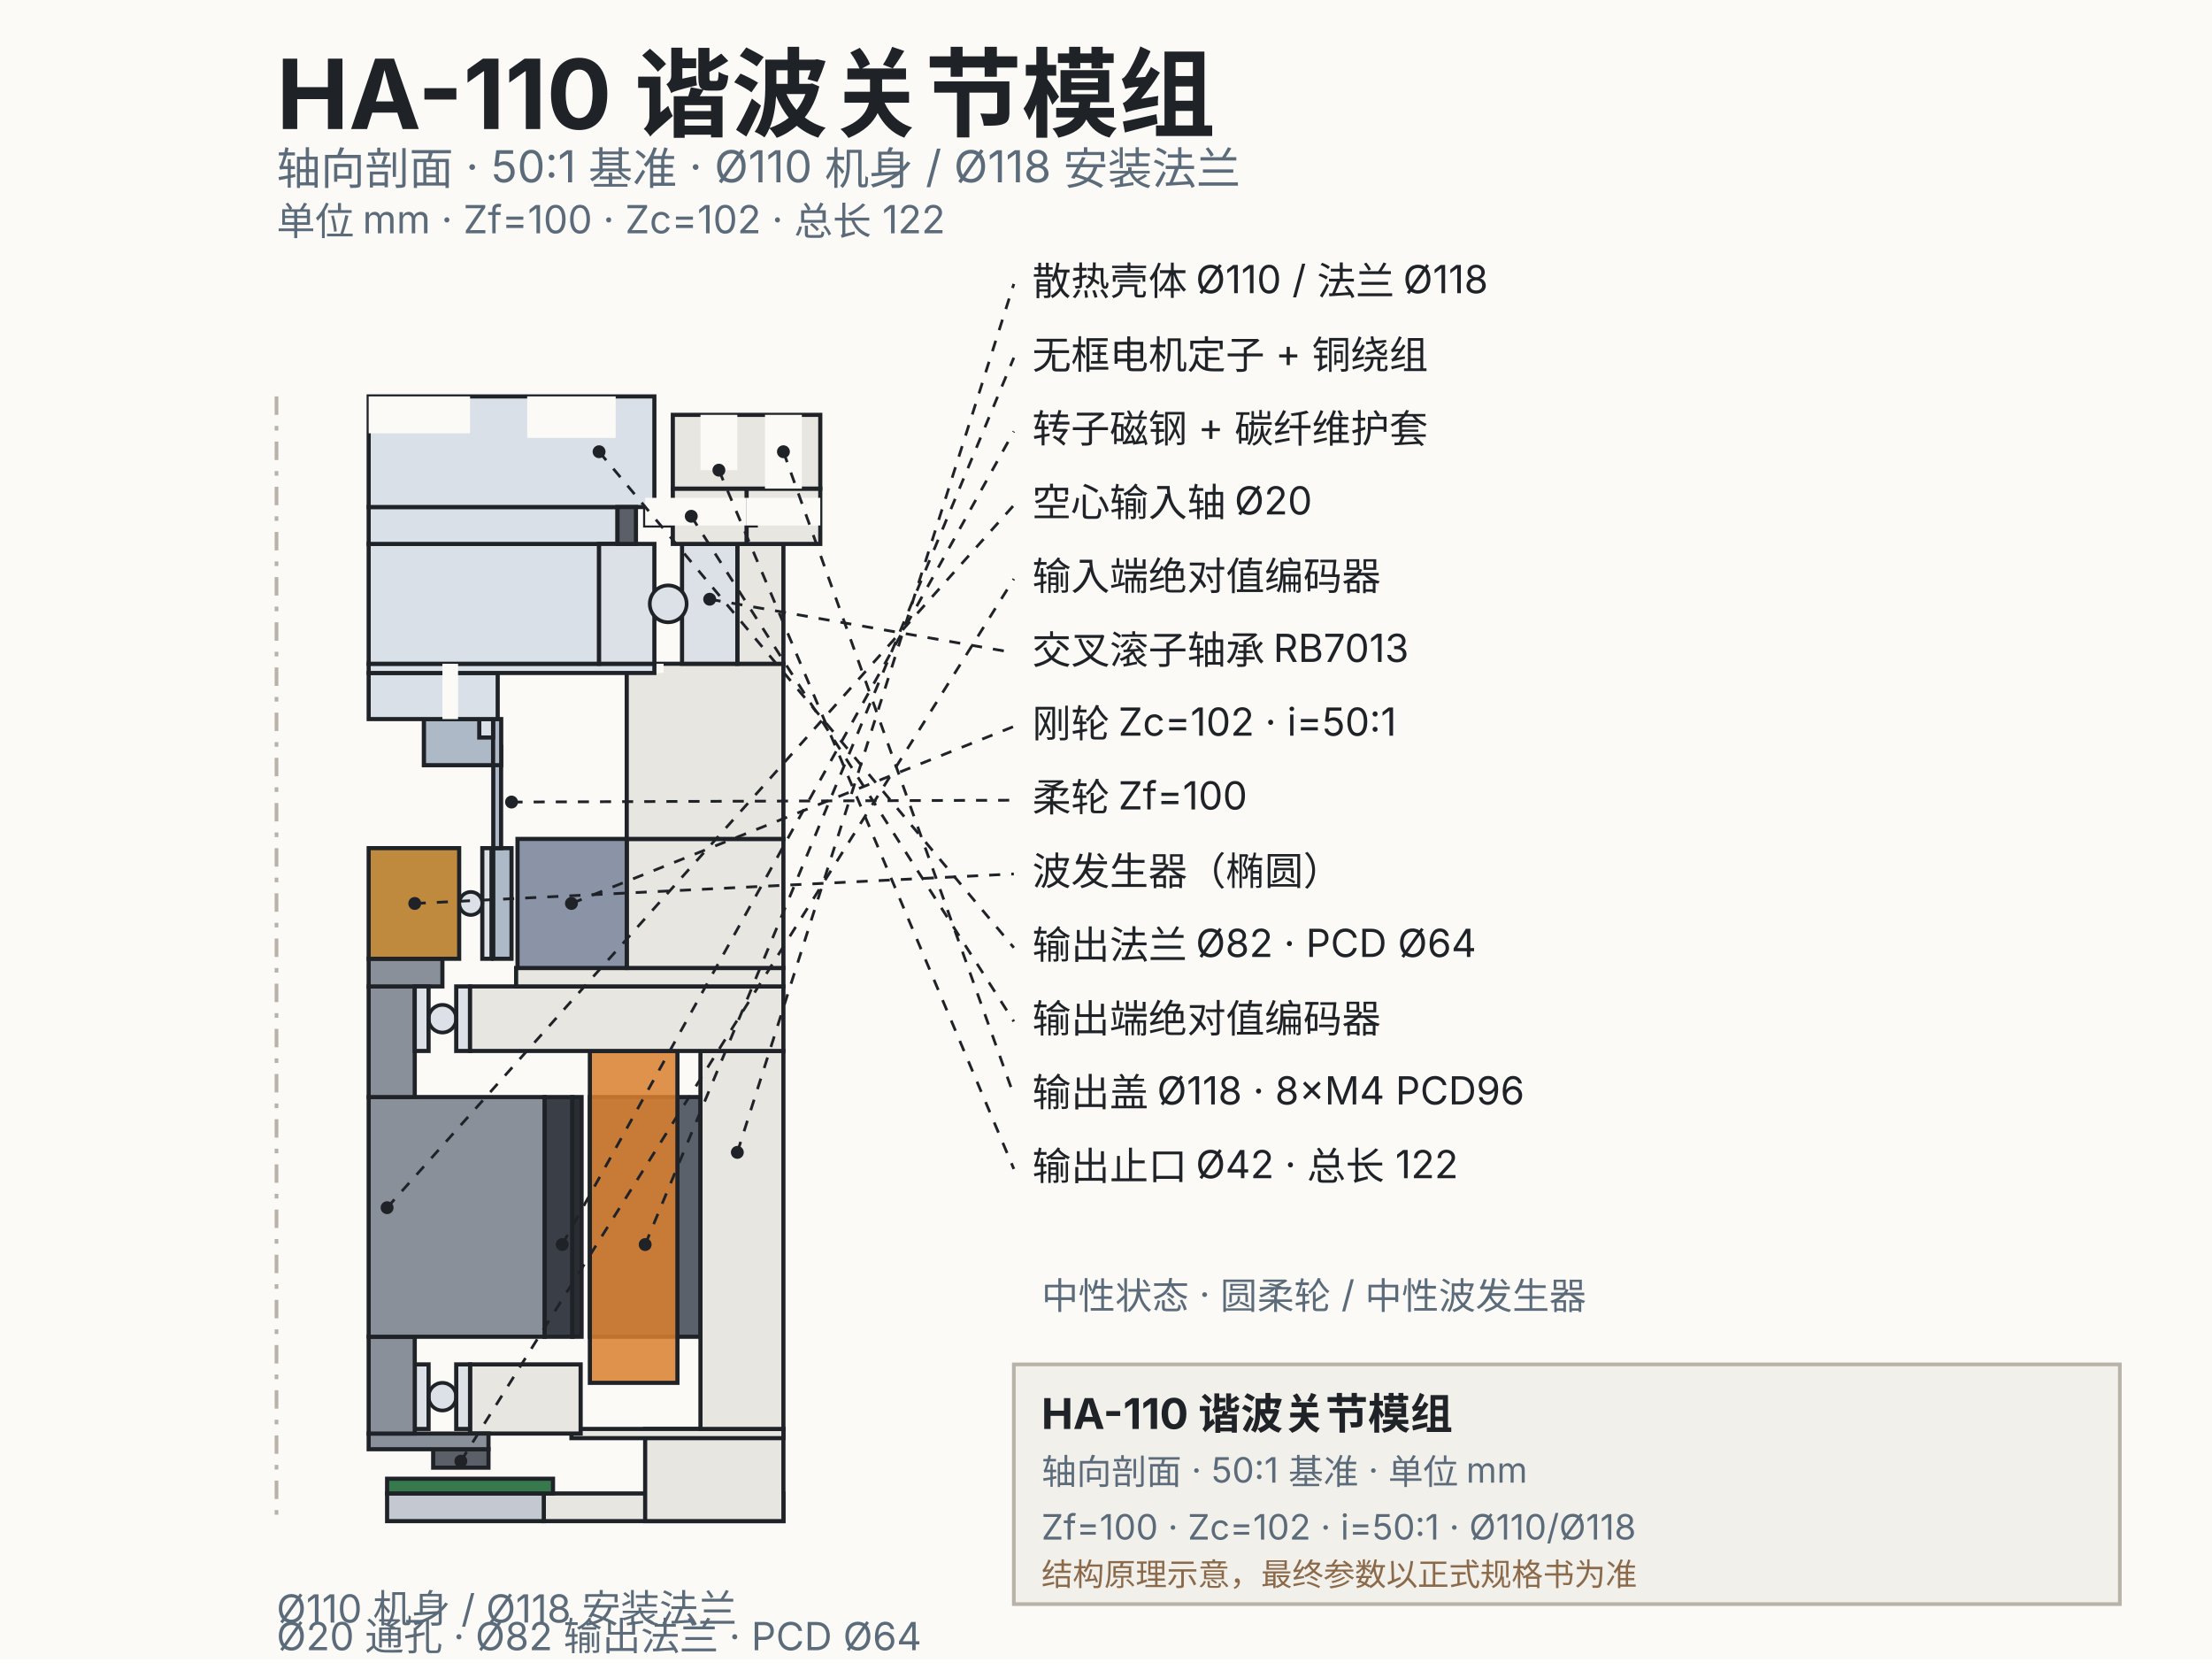
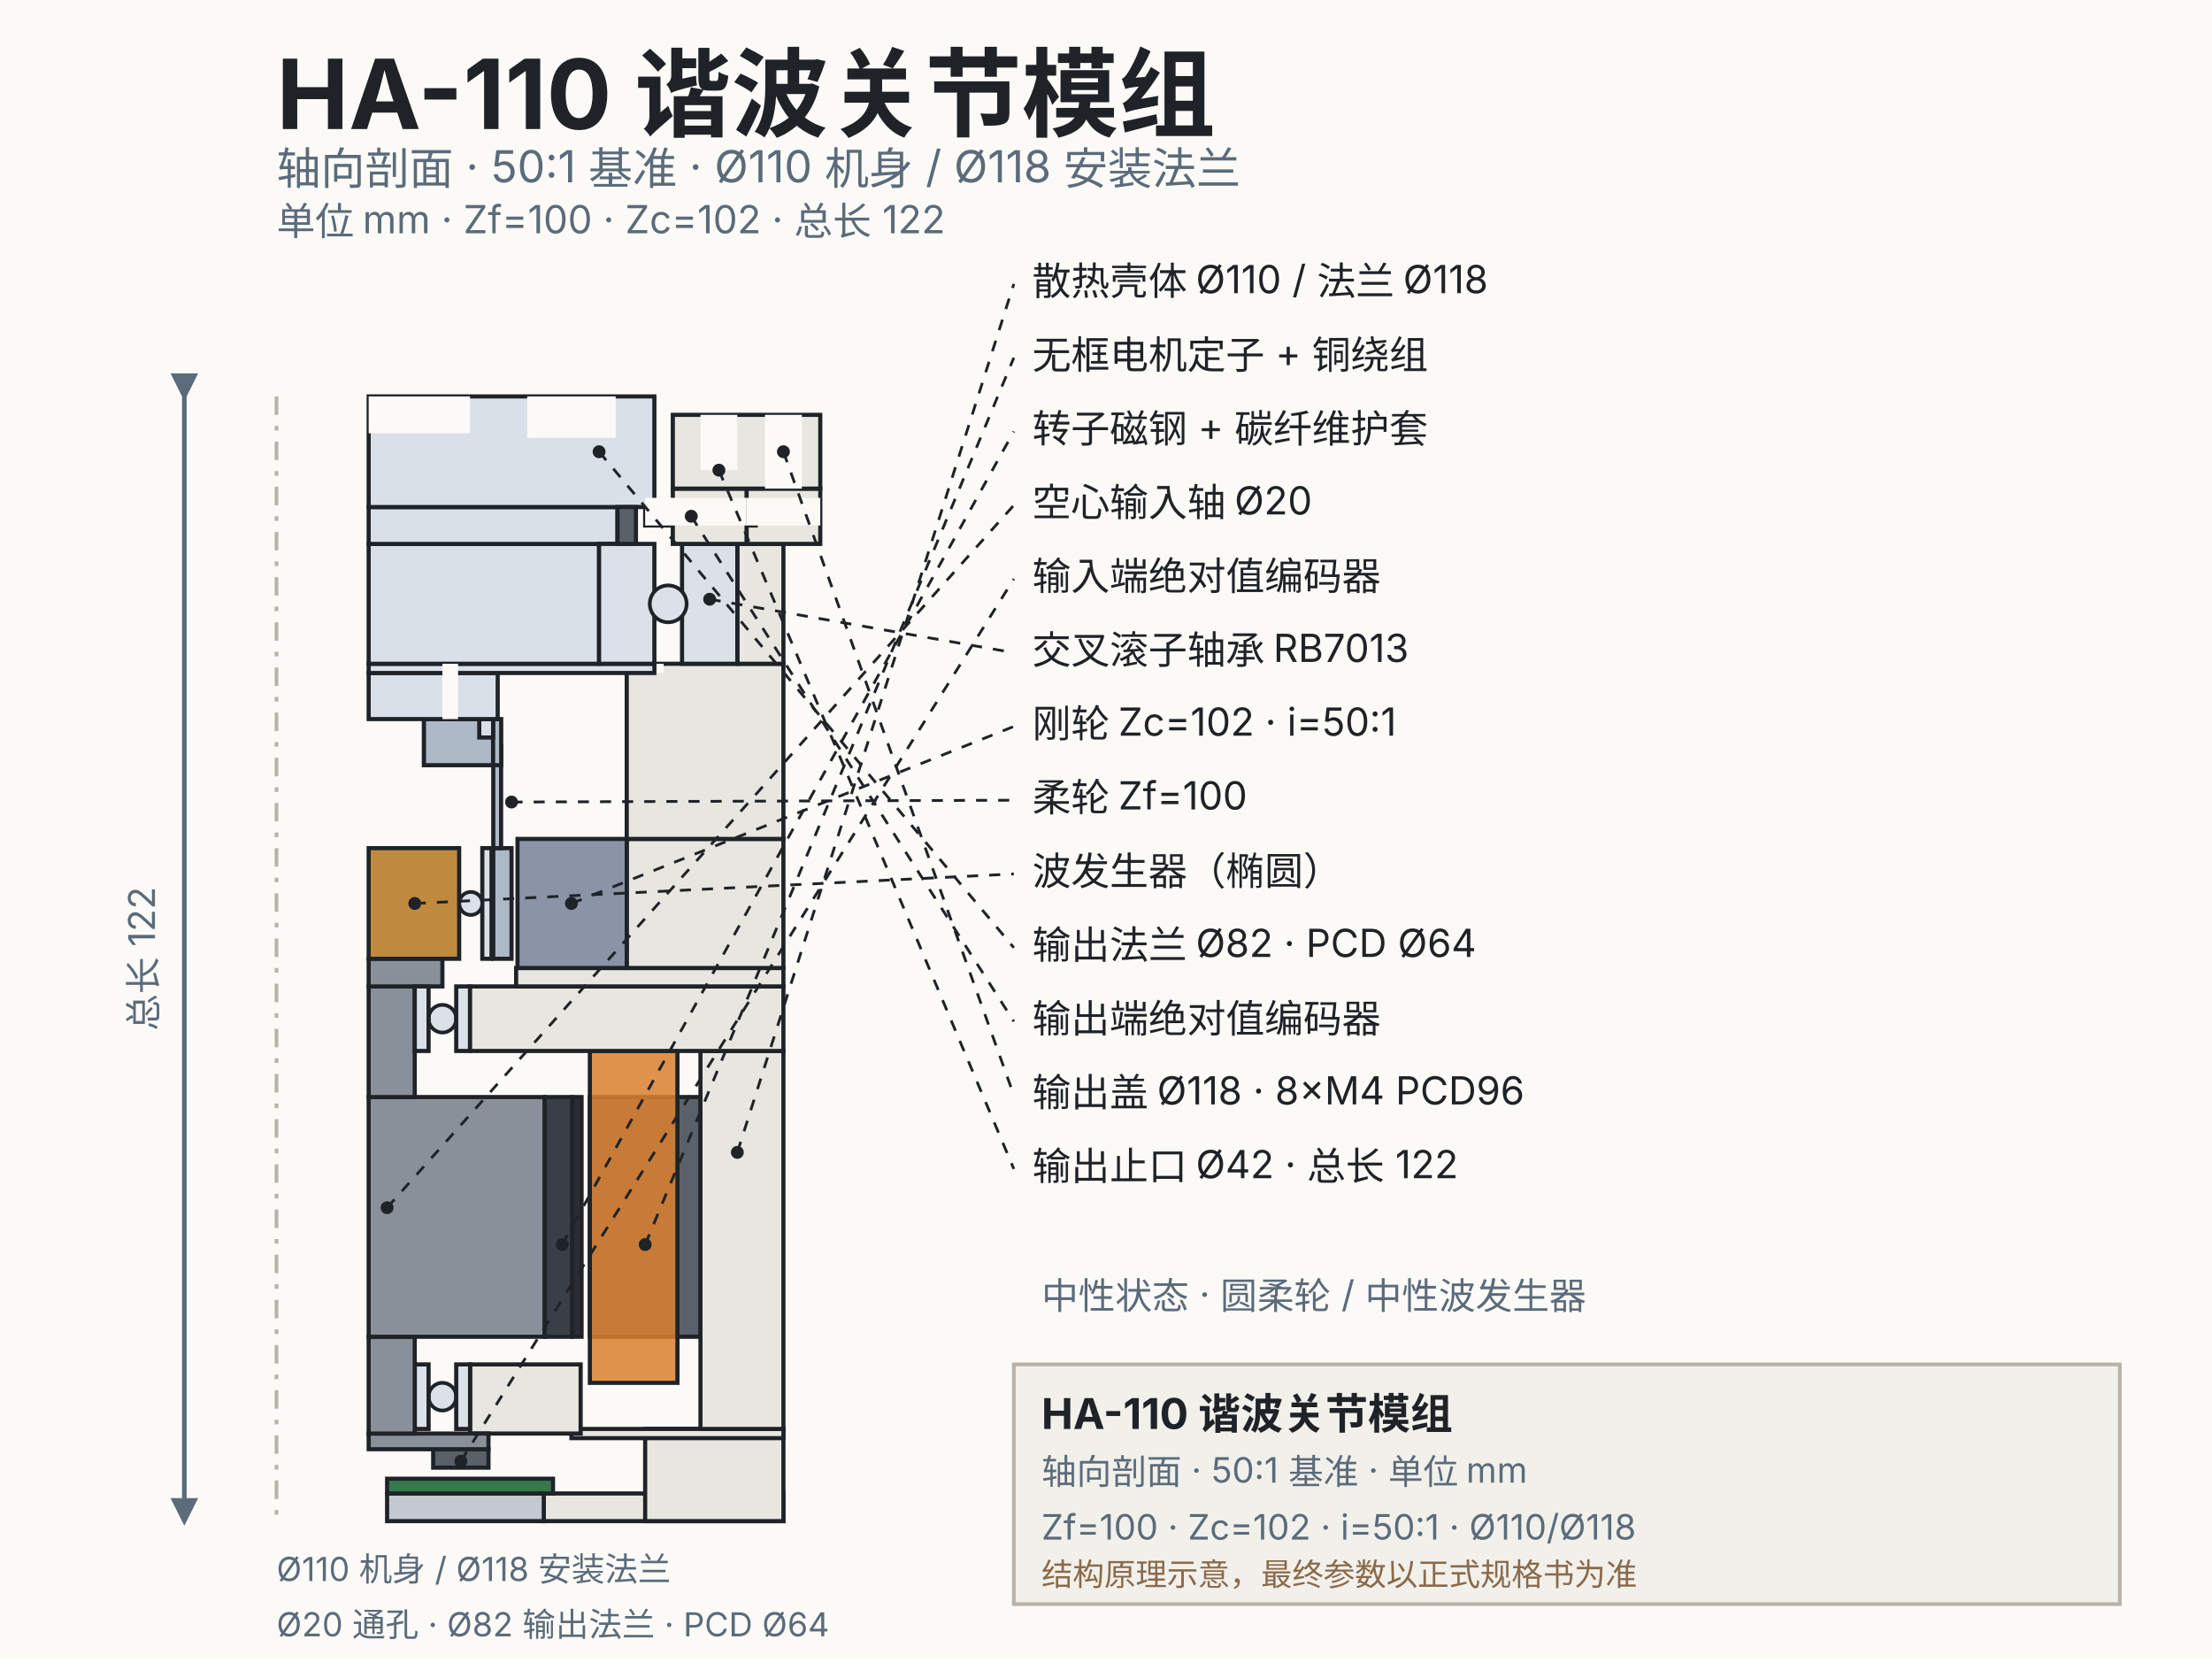
<svg xmlns="http://www.w3.org/2000/svg" viewBox="0 0 240 182" width="960" height="728" font-family="Inter, Noto Sans SC, Arial, sans-serif">
  <rect width="240" height="180" fill="#FBFAF7" />
  <text x="30.00" y="14.00" font-size="10.5" fill="#1F2328" font-weight="700" text-anchor="start">HA-110 谐波关节模组</text>
  <text x="30.00" y="20.00" font-size="4.8" fill="#5B6B7A" font-weight="400" text-anchor="start">轴向剖面 · 50:1 基准 · Ø110 机身 / Ø118 安装法兰</text>
  <text x="30.00" y="25.50" font-size="4.2" fill="#5B6B7A" font-weight="400" text-anchor="start">单位 mm · Zf=100 · Zc=102 · 总长 122</text>
  <line x1="30.00" y1="43.00" x2="30.00" y2="165.00" stroke="#B8B2A8" stroke-width="0.4" stroke-dasharray="2 1.2 0.5 1.2" />
  <rect x="59.00" y="162.00" width="26.00" height="3.00" fill="#E8E6E0" fill-opacity="1.0" stroke="#1F2328" stroke-width="0.45" />
  <rect x="70.00" y="155.00" width="15.00" height="10.00" fill="#E8E6E0" fill-opacity="1.0" stroke="#1F2328" stroke-width="0.45" />
  <rect x="62.00" y="155.00" width="23.00" height="1.00" fill="#E8E6E0" fill-opacity="1.0" stroke="#1F2328" stroke-width="0.45" />
  <rect x="51.00" y="148.00" width="12.00" height="7.50" fill="#E8E6E0" fill-opacity="1.0" stroke="#1F2328" stroke-width="0.45" />
  <rect x="42.00" y="162.00" width="17.00" height="3.00" fill="#C4C9D1" fill-opacity="1.0" stroke="#1F2328" stroke-width="0.45" />
  <rect x="42.00" y="160.40" width="18.00" height="1.60" fill="#1F6B3A" fill-opacity="0.9" stroke="#1F2328" stroke-width="0.45" />
  <rect x="47.00" y="157.20" width="6.00" height="2.00" fill="#5A5F68" fill-opacity="1.0" stroke="#1F2328" stroke-width="0.45" />
  <rect x="40.00" y="155.50" width="13.00" height="1.70" fill="#8A9099" fill-opacity="1.0" stroke="#1F2328" stroke-width="0.45" />
  <circle cx="48.00" cy="151.50" r="1.50" fill="#DCE1E8" stroke="#1F2328" stroke-width="0.4" />
  <rect x="49.50" y="148.00" width="1.50" height="7.00" fill="#DCE1E8" fill-opacity="1.0" stroke="#1F2328" stroke-width="0.45" />
  <rect x="45.00" y="148.00" width="1.50" height="7.00" fill="#DCE1E8" fill-opacity="1.0" stroke="#1F2328" stroke-width="0.45" />
  <rect x="40.00" y="145.00" width="5.00" height="10.50" fill="#8A9099" fill-opacity="1.0" stroke="#1F2328" stroke-width="0.45" />
  <rect x="40.00" y="119.00" width="19.10" height="26.00" fill="#8A9099" fill-opacity="1.0" stroke="#1F2328" stroke-width="0.45" />
  <rect x="59.10" y="119.00" width="3.00" height="26.00" fill="#3A3F47" fill-opacity="1.0" stroke="#1F2328" stroke-width="0.45" />
  <rect x="62.10" y="119.00" width="1.00" height="26.00" fill="#2A2D33" fill-opacity="1.0" stroke="#1F2328" stroke-width="0.45" />
  <rect x="64.00" y="119.00" width="12.00" height="26.00" fill="#5B616B" fill-opacity="1.0" stroke="#1F2328" stroke-width="0.45" />
  <rect x="64.00" y="114.00" width="9.50" height="36.00" fill="#DB802E" fill-opacity="0.85" stroke="#1F2328" stroke-width="0.45" />
  <rect x="40.00" y="107.00" width="5.00" height="12.00" fill="#8A9099" fill-opacity="1.0" stroke="#1F2328" stroke-width="0.45" />
  <rect x="40.00" y="104.00" width="8.00" height="3.00" fill="#8A9099" fill-opacity="1.0" stroke="#1F2328" stroke-width="0.45" />
  <circle cx="48.00" cy="110.50" r="1.50" fill="#DCE1E8" stroke="#1F2328" stroke-width="0.4" />
  <rect x="49.50" y="107.00" width="1.50" height="7.00" fill="#DCE1E8" fill-opacity="1.0" stroke="#1F2328" stroke-width="0.45" />
  <rect x="45.00" y="107.00" width="1.50" height="7.00" fill="#DCE1E8" fill-opacity="1.0" stroke="#1F2328" stroke-width="0.45" />
  <rect x="76.00" y="114.00" width="9.00" height="41.00" fill="#E8E6E0" fill-opacity="1.0" stroke="#1F2328" stroke-width="0.45" />
  <rect x="51.00" y="107.00" width="34.00" height="7.00" fill="#E8E6E0" fill-opacity="1.0" stroke="#1F2328" stroke-width="0.45" />
  <rect x="56.00" y="105.00" width="29.00" height="2.00" fill="#E8E6E0" fill-opacity="1.0" stroke="#1F2328" stroke-width="0.45" />
  <rect x="68.00" y="91.00" width="17.00" height="14.00" fill="#E8E6E0" fill-opacity="1.0" stroke="#1F2328" stroke-width="0.45" />
  <rect x="68.00" y="72.00" width="17.00" height="19.00" fill="#E8E6E0" fill-opacity="1.0" stroke="#1F2328" stroke-width="0.45" />
  <rect x="68.00" y="72.00" width="4.00" height="1.00" fill="#FBFAF7" fill-opacity="1.0" stroke="none" stroke-width="0" />
  <rect x="80.00" y="59.00" width="5.00" height="13.00" fill="#E8E6E0" fill-opacity="1.0" stroke="#1F2328" stroke-width="0.45" />
  <rect x="81.00" y="53.00" width="8.00" height="6.00" fill="#E8E6E0" fill-opacity="1.0" stroke="#1F2328" stroke-width="0.45" />
  <rect x="56.15" y="91.00" width="11.85" height="14.00" fill="#8A94A6" fill-opacity="1.0" stroke="#1F2328" stroke-width="0.45" />
  <rect x="53.52" y="92.00" width="1.98" height="12.00" fill="#AEB9C8" fill-opacity="1.0" stroke="#1F2328" stroke-width="0.45" />
  <rect x="53.52" y="81.00" width="0.85" height="11.00" fill="#AEB9C8" fill-opacity="1.0" stroke="#1F2328" stroke-width="0.45" />
  <rect x="46.00" y="78.00" width="8.38" height="5.00" fill="#AEB9C8" fill-opacity="1.0" stroke="#1F2328" stroke-width="0.45" />
  <rect x="46.00" y="78.00" width="7.50" height="5.00" fill="#AEB9C8" fill-opacity="1.0" stroke="#1F2328" stroke-width="0.45" />
  <rect x="52.33" y="92.00" width="1.00" height="12.00" fill="#DCE1E8" fill-opacity="1.0" stroke="#1F2328" stroke-width="0.45" />
  <rect x="40.00" y="92.00" width="9.82" height="12.00" fill="#C08A3E" fill-opacity="1.0" stroke="#1F2328" stroke-width="0.45" />
  <circle cx="51.08" cy="98.00" r="1.25" fill="#DCE1E8" stroke="#1F2328" stroke-width="0.4" />
  <rect x="52.00" y="78.00" width="1.50" height="2.00" fill="#D9E0E8" fill-opacity="1.0" stroke="#1F2328" stroke-width="0.45" />
  <rect x="40.00" y="73.00" width="14.00" height="5.00" fill="#D9E0E8" fill-opacity="1.0" stroke="#1F2328" stroke-width="0.45" />
  <rect x="40.00" y="72.00" width="31.00" height="1.00" fill="#D9E0E8" fill-opacity="1.0" stroke="#1F2328" stroke-width="0.45" />
  <rect x="40.00" y="59.00" width="25.00" height="13.00" fill="#D9E0E8" fill-opacity="1.0" stroke="#1F2328" stroke-width="0.45" />
  <rect x="40.00" y="55.00" width="27.00" height="4.00" fill="#D9E0E8" fill-opacity="1.0" stroke="#1F2328" stroke-width="0.45" />
  <rect x="40.00" y="43.00" width="31.00" height="12.00" fill="#D9E0E8" fill-opacity="1.0" stroke="#1F2328" stroke-width="0.45" />
  <rect x="40.00" y="43.00" width="11.00" height="4.00" fill="#FBFAF7" fill-opacity="1.0" stroke="none" stroke-width="0" />
  <rect x="57.20" y="43.00" width="9.60" height="4.50" fill="#FBFAF7" fill-opacity="1.0" stroke="none" stroke-width="0" />
  <rect x="48.00" y="72.00" width="1.70" height="6.00" fill="#FBFAF7" fill-opacity="1.0" stroke="none" stroke-width="0" />
  <rect x="74.00" y="59.00" width="6.00" height="13.00" fill="#DCE1E8" fill-opacity="1.0" stroke="#1F2328" stroke-width="0.45" />
  <rect x="65.00" y="59.00" width="6.00" height="13.00" fill="#DCE1E8" fill-opacity="1.0" stroke="#1F2328" stroke-width="0.45" />
  <circle cx="72.50" cy="65.50" r="2.00" fill="#DCE1E8" stroke="#1F2328" stroke-width="0.4" />
  <rect x="67.00" y="55.00" width="2.00" height="4.00" fill="#5A5F68" fill-opacity="1.0" stroke="#1F2328" stroke-width="0.45" />
  <rect x="70.00" y="55.40" width="12.00" height="1.60" fill="#1F6B3A" fill-opacity="0.9" stroke="#1F2328" stroke-width="0.45" />
  <rect x="73.00" y="53.00" width="8.00" height="6.00" fill="#E8E6E0" fill-opacity="1.0" stroke="#1F2328" stroke-width="0.45" />
  <rect x="73.00" y="45.00" width="16.00" height="8.00" fill="#E8E6E0" fill-opacity="1.0" stroke="#1F2328" stroke-width="0.45" />
  <rect x="70.00" y="54.00" width="11.00" height="3.00" fill="#FBFAF7" fill-opacity="1.0" stroke="none" stroke-width="0" />
  <rect x="81.00" y="54.00" width="8.00" height="3.00" fill="#FBFAF7" fill-opacity="1.0" stroke="none" stroke-width="0" />
  <rect x="76.00" y="45.00" width="4.00" height="6.00" fill="#FBFAF7" fill-opacity="1.0" stroke="none" stroke-width="0" />
  <rect x="83.00" y="45.00" width="4.00" height="8.00" fill="#FBFAF7" fill-opacity="1.0" stroke="none" stroke-width="0" />
  <line x1="80.00" y1="125.00" x2="110.00" y2="30.80" stroke="#1F2328" stroke-width="0.3" stroke-dasharray="1.2 1.2" />
  <circle cx="80.00" cy="125.00" r="0.7" fill="#1F2328" />
  <text x="112.00" y="32.00" font-size="4.2" fill="#1F2328" font-weight="400" text-anchor="start">散热壳体 Ø110 / 法兰 Ø118</text>
  <line x1="70.00" y1="135.00" x2="110.00" y2="38.80" stroke="#1F2328" stroke-width="0.3" stroke-dasharray="1.2 1.2" />
  <circle cx="70.00" cy="135.00" r="0.7" fill="#1F2328" />
  <text x="112.00" y="40.00" font-size="4.2" fill="#1F2328" font-weight="400" text-anchor="start">无框电机定子 + 铜绕组</text>
  <line x1="61.00" y1="135.00" x2="110.00" y2="46.80" stroke="#1F2328" stroke-width="0.3" stroke-dasharray="1.2 1.2" />
  <circle cx="61.00" cy="135.00" r="0.7" fill="#1F2328" />
  <text x="112.00" y="48.00" font-size="4.2" fill="#1F2328" font-weight="400" text-anchor="start">转子磁钢 + 碳纤维护套</text>
  <line x1="42.00" y1="131.00" x2="110.00" y2="54.80" stroke="#1F2328" stroke-width="0.3" stroke-dasharray="1.2 1.2" />
  <circle cx="42.00" cy="131.00" r="0.7" fill="#1F2328" />
  <text x="112.00" y="56.00" font-size="4.2" fill="#1F2328" font-weight="400" text-anchor="start">空心输入轴 Ø20</text>
  <line x1="50.00" y1="158.50" x2="110.00" y2="62.80" stroke="#1F2328" stroke-width="0.3" stroke-dasharray="1.2 1.2" />
  <circle cx="50.00" cy="158.50" r="0.7" fill="#1F2328" />
  <text x="112.00" y="64.00" font-size="4.2" fill="#1F2328" font-weight="400" text-anchor="start">输入端绝对值编码器</text>
  <line x1="77.00" y1="65.00" x2="110.00" y2="70.80" stroke="#1F2328" stroke-width="0.3" stroke-dasharray="1.2 1.2" />
  <circle cx="77.00" cy="65.00" r="0.7" fill="#1F2328" />
  <text x="112.00" y="72.00" font-size="4.2" fill="#1F2328" font-weight="400" text-anchor="start">交叉滚子轴承 RB7013</text>
  <line x1="62.00" y1="98.00" x2="110.00" y2="78.80" stroke="#1F2328" stroke-width="0.3" stroke-dasharray="1.2 1.2" />
  <circle cx="62.00" cy="98.00" r="0.7" fill="#1F2328" />
  <text x="112.00" y="80.00" font-size="4.2" fill="#1F2328" font-weight="400" text-anchor="start">刚轮 Zc=102 · i=50:1</text>
  <line x1="55.50" y1="87.00" x2="110.00" y2="86.80" stroke="#1F2328" stroke-width="0.3" stroke-dasharray="1.2 1.2" />
  <circle cx="55.50" cy="87.00" r="0.7" fill="#1F2328" />
  <text x="112.00" y="88.00" font-size="4.2" fill="#1F2328" font-weight="400" text-anchor="start">柔轮 Zf=100</text>
  <line x1="45.00" y1="98.00" x2="110.00" y2="94.80" stroke="#1F2328" stroke-width="0.3" stroke-dasharray="1.2 1.2" />
  <circle cx="45.00" cy="98.00" r="0.7" fill="#1F2328" />
  <text x="112.00" y="96.00" font-size="4.2" fill="#1F2328" font-weight="400" text-anchor="start">波发生器（椭圆）</text>
  <line x1="65.00" y1="49.00" x2="110.00" y2="102.80" stroke="#1F2328" stroke-width="0.3" stroke-dasharray="1.2 1.2" />
  <circle cx="65.00" cy="49.00" r="0.7" fill="#1F2328" />
  <text x="112.00" y="104.00" font-size="4.2" fill="#1F2328" font-weight="400" text-anchor="start">输出法兰 Ø82 · PCD Ø64</text>
  <line x1="75.00" y1="56.00" x2="110.00" y2="110.80" stroke="#1F2328" stroke-width="0.3" stroke-dasharray="1.2 1.2" />
  <circle cx="75.00" cy="56.00" r="0.7" fill="#1F2328" />
  <text x="112.00" y="112.00" font-size="4.2" fill="#1F2328" font-weight="400" text-anchor="start">输出端绝对值编码器</text>
  <line x1="85.00" y1="49.00" x2="110.00" y2="118.80" stroke="#1F2328" stroke-width="0.3" stroke-dasharray="1.2 1.2" />
  <circle cx="85.00" cy="49.00" r="0.7" fill="#1F2328" />
  <text x="112.00" y="120.00" font-size="4.2" fill="#1F2328" font-weight="400" text-anchor="start">输出盖 Ø118 · 8×M4 PCD96</text>
  <line x1="78.00" y1="51.00" x2="110.00" y2="126.80" stroke="#1F2328" stroke-width="0.3" stroke-dasharray="1.2 1.2" />
  <circle cx="78.00" cy="51.00" r="0.7" fill="#1F2328" />
  <text x="112.00" y="128.00" font-size="4.2" fill="#1F2328" font-weight="400" text-anchor="start">输出止口 Ø42 · 总长 122</text>
-   <text x="30.00" y="176.00" font-size="4.2" fill="#5B6B7A" font-weight="400" text-anchor="start">Ø110 机身 / Ø118 安装法兰</text>
-   <text x="30.00" y="179.00" font-size="4.2" fill="#5B6B7A" font-weight="400" text-anchor="start">Ø20 通孔 · Ø82 输出法兰 · PCD Ø64</text>
+   <text x="30.00" y="171.50" font-size="3.6" fill="#5B6B7A" font-weight="400" text-anchor="start">Ø110 机身 / Ø118 安装法兰</text>
+   <text x="30.00" y="177.50" font-size="3.6" fill="#5B6B7A" font-weight="400" text-anchor="start">Ø20 通孔 · Ø82 输出法兰 · PCD Ø64</text>
+   <line x1="20.00" y1="43.00" x2="20.00" y2="165.00" stroke="#5B6B7A" stroke-width="0.5" marker-start="url(#arrow-st)" marker-end="url(#arrow-st)" />
+   <text x="17.00" y="104.00" font-size="4.0" fill="#5B6B7A" text-anchor="middle" transform="rotate(-90 17 104)">总长 122</text>
  <text x="113.00" y="142.00" font-size="4.0" fill="#5B6B7A" font-weight="400" text-anchor="start">中性状态 · 圆柔轮 / 中性波发生器</text>
  <defs>
    <marker id="arrow-cu" markerWidth="6" markerHeight="6" refX="5" refY="3" orient="auto">
      <path d="M0,0 L6,3 L0,6 z" fill="#C2652A" />
    </marker>
    <marker id="arrow-st" markerWidth="6" markerHeight="6" refX="5" refY="3" orient="auto">
      <path d="M0,0 L6,3 L0,6 z" fill="#5B6B7A" />
    </marker>
  </defs>
  <rect x="110" y="148" width="120" height="26" fill="#F2F0EB" stroke="#B8B2A8" stroke-width="0.4" />
  <text x="113.00" y="155.00" font-size="4.6" fill="#1F2328" font-weight="700" text-anchor="start">HA-110 谐波关节模组</text>
  <text x="113.00" y="161.00" font-size="3.8" fill="#5B6B7A" font-weight="400" text-anchor="start">轴向剖面 · 50:1 基准 · 单位 mm</text>
  <text x="113.00" y="167.00" font-size="3.8" fill="#5B6B7A" font-weight="400" text-anchor="start">Zf=100 · Zc=102 · i=50:1 · Ø110/Ø118</text>
  <text x="113.00" y="172.00" font-size="3.4" fill="#8A6A4A" font-weight="400" text-anchor="start">结构原理示意，最终参数以正式规格书为准</text>
</svg>
